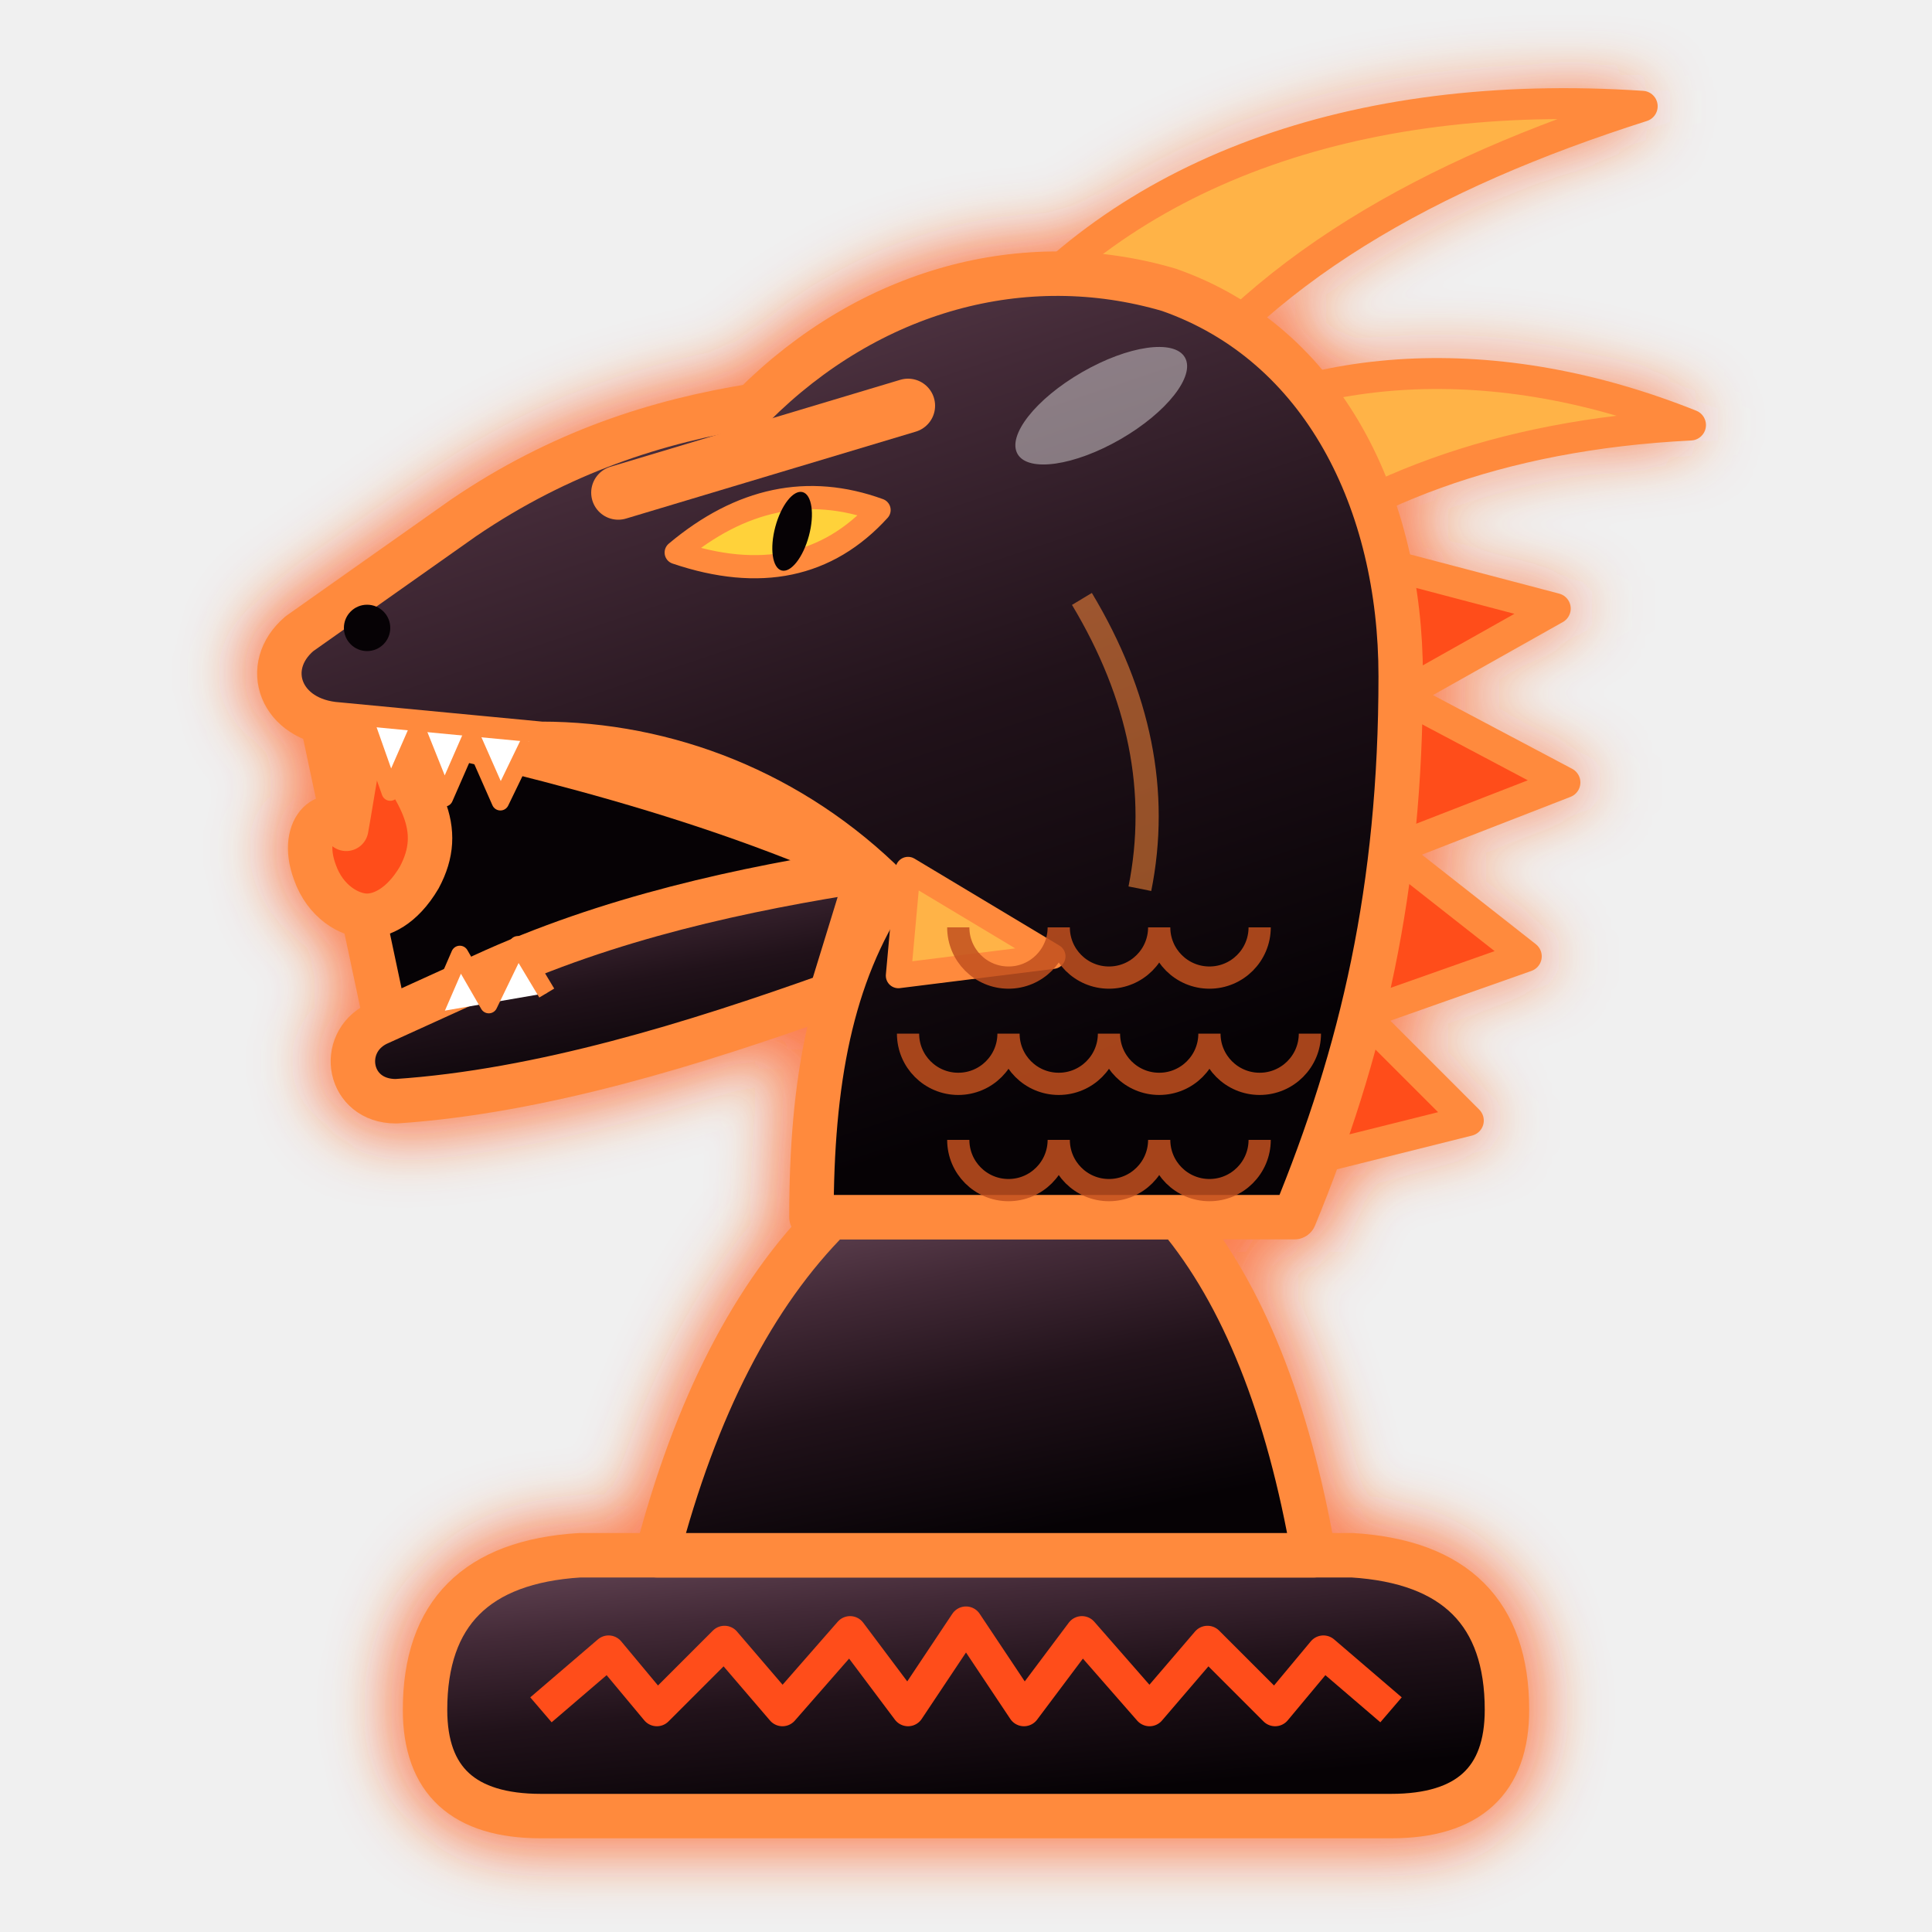
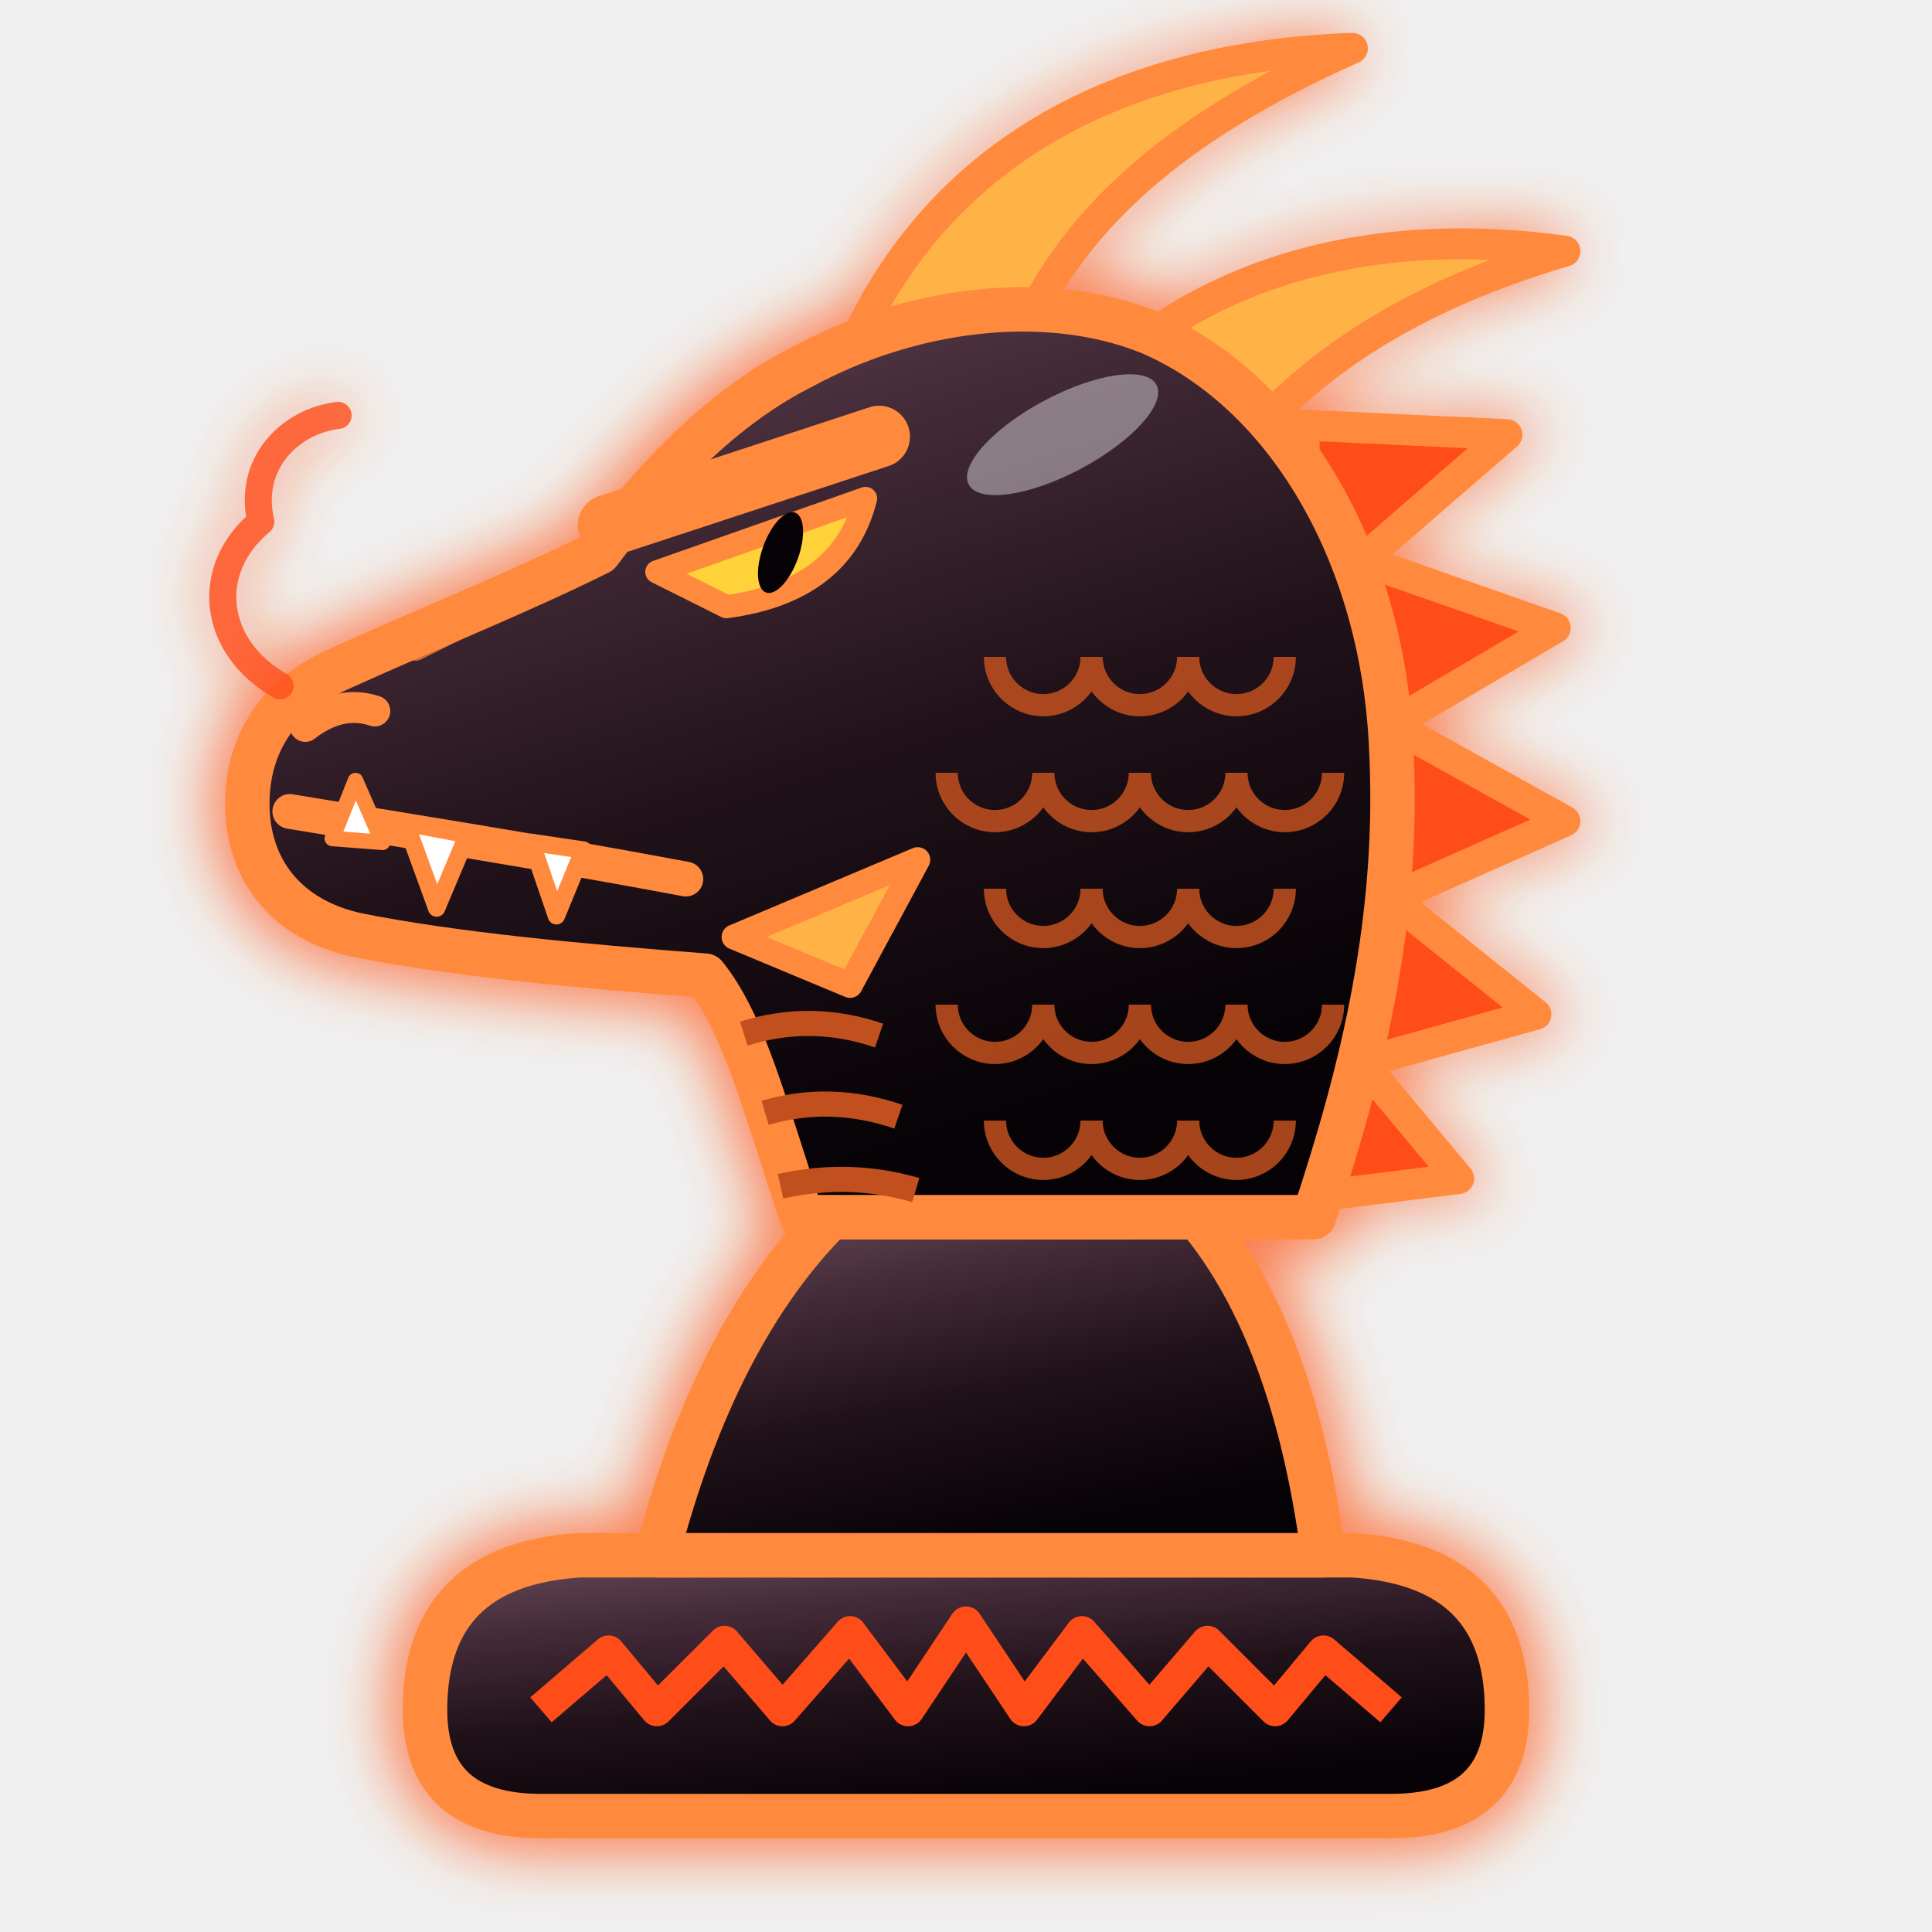
<svg xmlns="http://www.w3.org/2000/svg" viewBox="0 0 100 100">
  <defs>
    <linearGradient id="g" x1="0" y1="0" x2="0.4" y2="1">
      <stop offset="0" stop-color="#6a4a5a" />
      <stop offset="0.3" stop-color="#432a37" />
      <stop offset="0.6" stop-color="#21121a" />
      <stop offset="1" stop-color="#060205" />
    </linearGradient>
    <linearGradient id="gu" gradientUnits="userSpaceOnUse" x1="35" y1="4" x2="62" y2="60">
      <stop offset="0" stop-color="#6a4a5a" />
      <stop offset="0.4" stop-color="#432a37" />
      <stop offset="1" stop-color="#21121a" />
    </linearGradient>
    <radialGradient id="ey" cx=".45" cy=".4" r=".7">
      <stop offset="0" stop-color="#fff3a0" />
      <stop offset=".45" stop-color="#ffb020" />
      <stop offset="1" stop-color="#c43006" />
    </radialGradient>
    <filter id="bl" x="-20%" y="-20%" width="140%" height="140%">
      <feGaussianBlur stdDeviation="1.6" />
    </filter>
    <style>.gl *{fill:none!important;stroke:#ff5a1f!important}</style>
  </defs>
  <g class="gl" filter="url(#bl)" opacity=".8" stroke-width="3.6">
    <path d="M22 88.5 Q22 81 30 80.5 H70 Q78 81 78 88.5 Q78 94 72 94 H28 Q22 94 22 88.5Z" fill="url(#g)" />
    <path d="M28 88.5 L31.5 85.5 L34 88.5 L37.5 85 L40.5 88.5 L44 84.5 L47 88.5 L50 84 L53 88.5 L56 84.5 L59.5 88.5 L62.5 85 L66 88.5 L68.5 85.5 L72 88.5" fill="none" stroke="#ff4d1a" stroke-width="1.7" stroke-linejoin="round" />
-     <path d="M34 80.5 Q37 69 43 63 H61 Q66 69 68 80.5Z" fill="url(#g)" />
-     <path d="M71 29 L80.5 31.5 L72.5 36 L81 40.5 L72 44 L79 49.5 L70.5 52.5 L76 58 L68 60Z" fill="#ff4d1a" stroke-width="1.6" />
-     <path d="M51 18 C58 9 70 4.5 85 5.5 C74 9 65 14 59.5 22Z" fill="#ffb347" stroke-width="1.6" />
-     <path d="M60 23.5 C67.5 18.5 77.5 18 87.5 22 C77.5 22.5 70 25.5 64.5 30Z" fill="#ffb347" stroke-width="1.6" />
-     <path d="M16.5 36.5 C25 38.5 35 40.5 45 45 L43 51 C35.5 51 27.5 51.5 20 53Z" fill="#060205" />
-     <path d="M19 37.5 C21.88 40.92 23.05 42.9 21.7 45.42 C20.8 46.95 19.72 47.4 19 47.4 C18.1 47.4 16.84 46.68 16.3 45.15 C15.4 42.72 17.2 41.55 17.92 42.9 C18.28 40.92 18.46 39.3 19 37.5Z" fill="#ff4d1a" />
-     <path d="M45 45 C38.5 46 31.5 47.5 25 50.5 L19.5 53 C17.5 54 18 57 20.5 57 C28 56.5 36 54 43 51.5Z" fill="url(#g)" />
-     <path d="M42 63 C42 56 43 50.5 46 46 C41 41 34.5 38.5 28 38.5 L17.5 37.5 C14.5 37.3 13.5 34.5 15.5 32.8 L24 26.8 C29 23.4 34 21.8 39 21 C45 15 53 12.8 60.5 15 C68.5 17.8 72.5 26 72.5 35 C72.5 46 70.5 54.5 67 63Z" fill="url(#g)" />
-     <path d="M19 37.6 L20.2 41 L21.6 37.8 L23 41.3 L24.4 38.1 L25.9 41.5 L27.4 38.4" fill="#fff" stroke-width=".9" stroke-linejoin="round" />
-     <path d="M22.5 52.4 L23.8 49.4 L25.3 52 L26.8 48.9 L28.3 51.4" fill="#fff" stroke-width=".9" stroke-linejoin="round" />
-     <path d="M47 45 L54.5 49.5 L46.5 50.5Z" fill="#ffb347" stroke-width="1.3" />
-     <path d="M49.6 48 a2.6 2.6 0 0 0 5.2 0 M54.8 48 a2.6 2.6 0 0 0 5.2 0 M60.0 48 a2.6 2.6 0 0 0 5.2 0 " fill="none" stroke="#c2501f" stroke-width="1.15" opacity=".85" />
-     <path d="M47.0 53.5 a2.6 2.6 0 0 0 5.2 0 M52.2 53.5 a2.6 2.6 0 0 0 5.2 0 M57.4 53.5 a2.6 2.6 0 0 0 5.2 0 M62.6 53.5 a2.6 2.6 0 0 0 5.2 0 " fill="none" stroke="#c2501f" stroke-width="1.15" opacity=".85" />
-     <path d="M49.6 59 a2.6 2.6 0 0 0 5.2 0 M54.8 59 a2.6 2.6 0 0 0 5.2 0 M60.0 59 a2.6 2.6 0 0 0 5.2 0 " fill="none" stroke="#c2501f" stroke-width="1.15" opacity=".85" />
-     <path d="M32 25.5 L47 21" fill="none" stroke-width="2.8" stroke-linecap="round" />
-     <path d="M35 28.6 Q40 24.4 45.5 26.4 Q41.5 30.8 35 28.6Z" fill="#ffd23a" stroke-width="1.2" />
-     <ellipse cx="41" cy="27.5" rx=".9" ry="2.1" fill="#060205" stroke="none" transform="rotate(15 41 27.5)" />
-     <circle cx="19" cy="32.5" r="1.2" fill="#060205" stroke="none" />
-     <path d="M56 31 C59 36 60 41 59 46" fill="none" stroke-width="1.2" opacity=".55" />
-     <ellipse cx="57" cy="21" rx="2" ry="5" fill="#fff" opacity=".4" stroke="none" transform="rotate(60 57 21)" />
+     <path d="M34 80.5 Q37 69 43 63 H62 Q67 69 68.5 80.5Z" fill="url(#g)" />
+     <path d="M67.5 22 L78 22.5 L70.5 29 L80.5 32.5 L72 37.5 L81 42.5 L72 46.5 L79.5 52.5 L70.5 55 L75.5 61 L67.5 62Z" fill="#ff4d1a" stroke-width="1.6" />
+     <path d="M55 21.5 C61 14.5 70 11.5 81 13 C72.5 15.5 66.5 19.5 62.5 25.5Z" fill="#ffb347" stroke-width="1.6" />
+     <path d="M43.5 19.5 C47.5 9 56.5 3 70 2.5 C61 6.5 55 11.5 52.5 18.5Z" fill="#ffb347" stroke-width="1.6" />
+     <path d="M41.5 63 C39.5 57 38.5 53 36.5 50.5 C30 50 23.5 49.4 18.5 48.4 C14.8 47.6 12.8 45 12.8 41.6 C12.8 38.5 14.4 36 17.6 34.6 C22 32.6 27 30.6 31 28.6 C34 24.6 37.5 21 41.5 19 C47 16 54 15 59.5 17.2 C66.5 20.2 71.5 28.5 72 38.5 C72.5 47.5 70.5 55.5 68 63Z" fill="url(#g)" />
+     <path d="M15 42 C21 43 27.5 44 35.5 45.5" fill="none" stroke-width="1.8" stroke-linecap="round" />
+     <path d="M21 42.6 L22.6 47 L24.2 43.2Z M27.5 43.6 L28.8 47.4 L30.2 44Z" fill="#fff" stroke-width=".9" stroke-linejoin="round" />
+     <path d="M17.2 43.4 L18.4 40.4 L19.8 43.6Z" fill="#fff" stroke-width=".8" stroke-linejoin="round" />
+     <path d="M38.5 53.5 Q42 52.4 45.5 53.6 M39.6 57.6 Q43 56.6 46.5 57.8 M40.4 61.4 Q44 60.6 47.4 61.6" fill="none" stroke="#c2501f" stroke-width="1.3" />
+     <path d="M51.5 34 a2.5 2.5 0 0 0 5 0 M56.5 34 a2.5 2.5 0 0 0 5 0 M61.5 34 a2.5 2.5 0 0 0 5 0 " fill="none" stroke="#c2501f" stroke-width="1.15" opacity=".85" />
+     <path d="M49.0 40 a2.5 2.5 0 0 0 5 0 M54.0 40 a2.5 2.5 0 0 0 5 0 M59.0 40 a2.5 2.5 0 0 0 5 0 M64.0 40 a2.5 2.5 0 0 0 5 0 " fill="none" stroke="#c2501f" stroke-width="1.15" opacity=".85" />
+     <path d="M51.5 46 a2.5 2.5 0 0 0 5 0 M56.5 46 a2.5 2.5 0 0 0 5 0 M61.5 46 a2.5 2.5 0 0 0 5 0 " fill="none" stroke="#c2501f" stroke-width="1.15" opacity=".85" />
+     <path d="M49.0 52 a2.5 2.5 0 0 0 5 0 M54.0 52 a2.5 2.5 0 0 0 5 0 M59.0 52 a2.5 2.5 0 0 0 5 0 M64.0 52 a2.5 2.5 0 0 0 5 0 " fill="none" stroke="#c2501f" stroke-width="1.15" opacity=".85" />
+     <path d="M51.5 58 a2.5 2.5 0 0 0 5 0 M56.5 58 a2.5 2.5 0 0 0 5 0 M61.5 58 a2.5 2.5 0 0 0 5 0 " fill="none" stroke="#c2501f" stroke-width="1.15" opacity=".85" />
+     <path d="M21.5 33.5 L24.5 32 M26 31.3 L29 29.8" fill="none" stroke-width="1.4" stroke-linecap="round" opacity=".7" />
+     <path d="M15.8 37.6 Q17.6 36.2 19.4 36.8" fill="none" stroke-width="1.6" stroke-linecap="round" />
+     <path d="M31.5 27.2 L45.5 22.6" fill="none" stroke-width="3.2" stroke-linecap="round" />
+     <path d="M34 29.6 L44.8 25.8 Q43.6 30.6 37.6 31.4Z" fill="#ffd23a" stroke-width="1.2" stroke-linejoin="round" />
+     <ellipse cx="40.4" cy="28.6" rx=".95" ry="2.2" fill="#060205" stroke="none" transform="rotate(20 40.4 28.6)" />
+     <path d="M38 48.5 L47.5 44.5 L44 51Z" fill="#ffb347" stroke-width="1.3" stroke-linejoin="round" />
+     <path d="M14.5 35.5 C11 33.5 10.5 29.5 13.5 27 C12.8 24 15 21.8 17.5 21.5" fill="none" stroke="#ff4d1a" stroke-width="1.4" stroke-linecap="round" opacity=".8" />
+     <ellipse cx="55" cy="22.5" rx="2" ry="5.5" fill="#fff" opacity=".4" stroke="none" transform="rotate(62 55 22.5)" />
  </g>
  <g stroke="#ff8a3d" stroke-width="2.3" stroke-linejoin="round">
    <path d="M22 88.5 Q22 81 30 80.5 H70 Q78 81 78 88.5 Q78 94 72 94 H28 Q22 94 22 88.5Z" fill="url(#g)" />
    <path d="M28 88.5 L31.5 85.5 L34 88.5 L37.5 85 L40.5 88.5 L44 84.5 L47 88.5 L50 84 L53 88.5 L56 84.5 L59.5 88.5 L62.5 85 L66 88.5 L68.5 85.5 L72 88.5" fill="none" stroke="#ff4d1a" stroke-width="1.7" stroke-linejoin="round" />
-     <path d="M34 80.5 Q37 69 43 63 H61 Q66 69 68 80.5Z" fill="url(#g)" />
-     <path d="M71 29 L80.5 31.5 L72.5 36 L81 40.5 L72 44 L79 49.5 L70.5 52.5 L76 58 L68 60Z" fill="#ff4d1a" stroke-width="1.6" />
-     <path d="M51 18 C58 9 70 4.5 85 5.5 C74 9 65 14 59.5 22Z" fill="#ffb347" stroke-width="1.6" />
-     <path d="M60 23.5 C67.5 18.5 77.5 18 87.5 22 C77.5 22.5 70 25.5 64.5 30Z" fill="#ffb347" stroke-width="1.6" />
-     <path d="M16.5 36.5 C25 38.5 35 40.5 45 45 L43 51 C35.5 51 27.5 51.5 20 53Z" fill="#060205" />
-     <path d="M19 37.5 C21.88 40.92 23.05 42.9 21.7 45.42 C20.8 46.95 19.72 47.4 19 47.4 C18.1 47.4 16.84 46.68 16.3 45.15 C15.4 42.72 17.2 41.55 17.92 42.9 C18.28 40.92 18.46 39.3 19 37.5Z" fill="#ff4d1a" />
-     <path d="M45 45 C38.5 46 31.5 47.5 25 50.5 L19.5 53 C17.5 54 18 57 20.5 57 C28 56.5 36 54 43 51.5Z" fill="url(#g)" />
-     <path d="M42 63 C42 56 43 50.5 46 46 C41 41 34.5 38.5 28 38.5 L17.5 37.5 C14.5 37.3 13.5 34.5 15.5 32.8 L24 26.8 C29 23.4 34 21.8 39 21 C45 15 53 12.8 60.5 15 C68.5 17.8 72.5 26 72.5 35 C72.5 46 70.5 54.5 67 63Z" fill="url(#g)" />
-     <path d="M19 37.6 L20.2 41 L21.6 37.8 L23 41.3 L24.4 38.1 L25.9 41.5 L27.4 38.4" fill="#fff" stroke-width=".9" stroke-linejoin="round" />
-     <path d="M22.5 52.4 L23.8 49.4 L25.3 52 L26.8 48.9 L28.3 51.4" fill="#fff" stroke-width=".9" stroke-linejoin="round" />
-     <path d="M47 45 L54.5 49.5 L46.5 50.5Z" fill="#ffb347" stroke-width="1.3" />
-     <path d="M49.6 48 a2.6 2.6 0 0 0 5.2 0 M54.8 48 a2.6 2.6 0 0 0 5.2 0 M60.0 48 a2.6 2.6 0 0 0 5.2 0 " fill="none" stroke="#c2501f" stroke-width="1.15" opacity=".85" />
-     <path d="M47.0 53.5 a2.6 2.6 0 0 0 5.2 0 M52.2 53.5 a2.6 2.6 0 0 0 5.2 0 M57.4 53.5 a2.6 2.6 0 0 0 5.2 0 M62.6 53.5 a2.6 2.6 0 0 0 5.2 0 " fill="none" stroke="#c2501f" stroke-width="1.15" opacity=".85" />
-     <path d="M49.6 59 a2.6 2.6 0 0 0 5.2 0 M54.8 59 a2.6 2.6 0 0 0 5.2 0 M60.0 59 a2.6 2.6 0 0 0 5.2 0 " fill="none" stroke="#c2501f" stroke-width="1.15" opacity=".85" />
-     <path d="M32 25.5 L47 21" fill="none" stroke-width="2.8" stroke-linecap="round" />
-     <path d="M35 28.6 Q40 24.4 45.5 26.4 Q41.5 30.8 35 28.6Z" fill="#ffd23a" stroke-width="1.2" />
-     <ellipse cx="41" cy="27.5" rx=".9" ry="2.1" fill="#060205" stroke="none" transform="rotate(15 41 27.5)" />
-     <circle cx="19" cy="32.5" r="1.2" fill="#060205" stroke="none" />
-     <path d="M56 31 C59 36 60 41 59 46" fill="none" stroke-width="1.2" opacity=".55" />
-     <ellipse cx="57" cy="21" rx="2" ry="5" fill="#fff" opacity=".4" stroke="none" transform="rotate(60 57 21)" />
+     <path d="M34 80.5 Q37 69 43 63 H62 Q67 69 68.5 80.5Z" fill="url(#g)" />
+     <path d="M67.5 22 L78 22.5 L70.5 29 L80.5 32.5 L72 37.5 L81 42.5 L72 46.5 L79.5 52.5 L70.5 55 L75.5 61 L67.5 62Z" fill="#ff4d1a" stroke-width="1.6" />
+     <path d="M55 21.5 C61 14.5 70 11.5 81 13 C72.5 15.5 66.5 19.5 62.5 25.5Z" fill="#ffb347" stroke-width="1.6" />
+     <path d="M43.5 19.5 C47.5 9 56.5 3 70 2.5 C61 6.5 55 11.5 52.5 18.5Z" fill="#ffb347" stroke-width="1.6" />
+     <path d="M41.5 63 C39.5 57 38.5 53 36.5 50.5 C30 50 23.5 49.4 18.5 48.4 C14.8 47.6 12.8 45 12.8 41.6 C12.8 38.5 14.4 36 17.6 34.6 C22 32.6 27 30.6 31 28.6 C34 24.6 37.5 21 41.5 19 C47 16 54 15 59.5 17.2 C66.5 20.2 71.5 28.5 72 38.5 C72.5 47.5 70.5 55.5 68 63Z" fill="url(#g)" />
+     <path d="M15 42 C21 43 27.5 44 35.5 45.5" fill="none" stroke-width="1.8" stroke-linecap="round" />
+     <path d="M21 42.6 L22.6 47 L24.2 43.2Z M27.5 43.6 L28.8 47.4 L30.2 44Z" fill="#fff" stroke-width=".9" stroke-linejoin="round" />
+     <path d="M17.2 43.4 L18.4 40.4 L19.8 43.6Z" fill="#fff" stroke-width=".8" stroke-linejoin="round" />
+     <path d="M38.5 53.5 Q42 52.4 45.5 53.6 M39.6 57.6 Q43 56.6 46.5 57.8 M40.4 61.4 Q44 60.6 47.4 61.6" fill="none" stroke="#c2501f" stroke-width="1.3" />
+     <path d="M51.5 34 a2.5 2.5 0 0 0 5 0 M56.5 34 a2.5 2.5 0 0 0 5 0 M61.5 34 a2.5 2.5 0 0 0 5 0 " fill="none" stroke="#c2501f" stroke-width="1.15" opacity=".85" />
+     <path d="M49.0 40 a2.5 2.5 0 0 0 5 0 M54.0 40 a2.5 2.5 0 0 0 5 0 M59.0 40 a2.5 2.5 0 0 0 5 0 M64.0 40 a2.5 2.5 0 0 0 5 0 " fill="none" stroke="#c2501f" stroke-width="1.15" opacity=".85" />
+     <path d="M51.5 46 a2.5 2.5 0 0 0 5 0 M56.5 46 a2.5 2.5 0 0 0 5 0 M61.5 46 a2.5 2.5 0 0 0 5 0 " fill="none" stroke="#c2501f" stroke-width="1.15" opacity=".85" />
+     <path d="M49.0 52 a2.5 2.5 0 0 0 5 0 M54.0 52 a2.5 2.5 0 0 0 5 0 M59.0 52 a2.5 2.5 0 0 0 5 0 M64.0 52 a2.5 2.5 0 0 0 5 0 " fill="none" stroke="#c2501f" stroke-width="1.15" opacity=".85" />
+     <path d="M51.5 58 a2.5 2.5 0 0 0 5 0 M56.5 58 a2.5 2.5 0 0 0 5 0 M61.5 58 a2.5 2.5 0 0 0 5 0 " fill="none" stroke="#c2501f" stroke-width="1.15" opacity=".85" />
+     <path d="M21.5 33.5 L24.5 32 M26 31.3 L29 29.8" fill="none" stroke-width="1.4" stroke-linecap="round" opacity=".7" />
+     <path d="M15.8 37.6 Q17.6 36.2 19.4 36.8" fill="none" stroke-width="1.6" stroke-linecap="round" />
+     <path d="M31.5 27.2 L45.5 22.6" fill="none" stroke-width="3.2" stroke-linecap="round" />
+     <path d="M34 29.6 L44.8 25.8 Q43.6 30.6 37.6 31.4Z" fill="#ffd23a" stroke-width="1.2" stroke-linejoin="round" />
+     <ellipse cx="40.4" cy="28.6" rx=".95" ry="2.2" fill="#060205" stroke="none" transform="rotate(20 40.4 28.6)" />
+     <path d="M38 48.5 L47.5 44.5 L44 51Z" fill="#ffb347" stroke-width="1.3" stroke-linejoin="round" />
+     <path d="M14.5 35.5 C11 33.5 10.5 29.5 13.5 27 C12.8 24 15 21.8 17.5 21.5" fill="none" stroke="#ff4d1a" stroke-width="1.4" stroke-linecap="round" opacity=".8" />
+     <ellipse cx="55" cy="22.5" rx="2" ry="5.5" fill="#fff" opacity=".4" stroke="none" transform="rotate(62 55 22.5)" />
  </g>
</svg>
